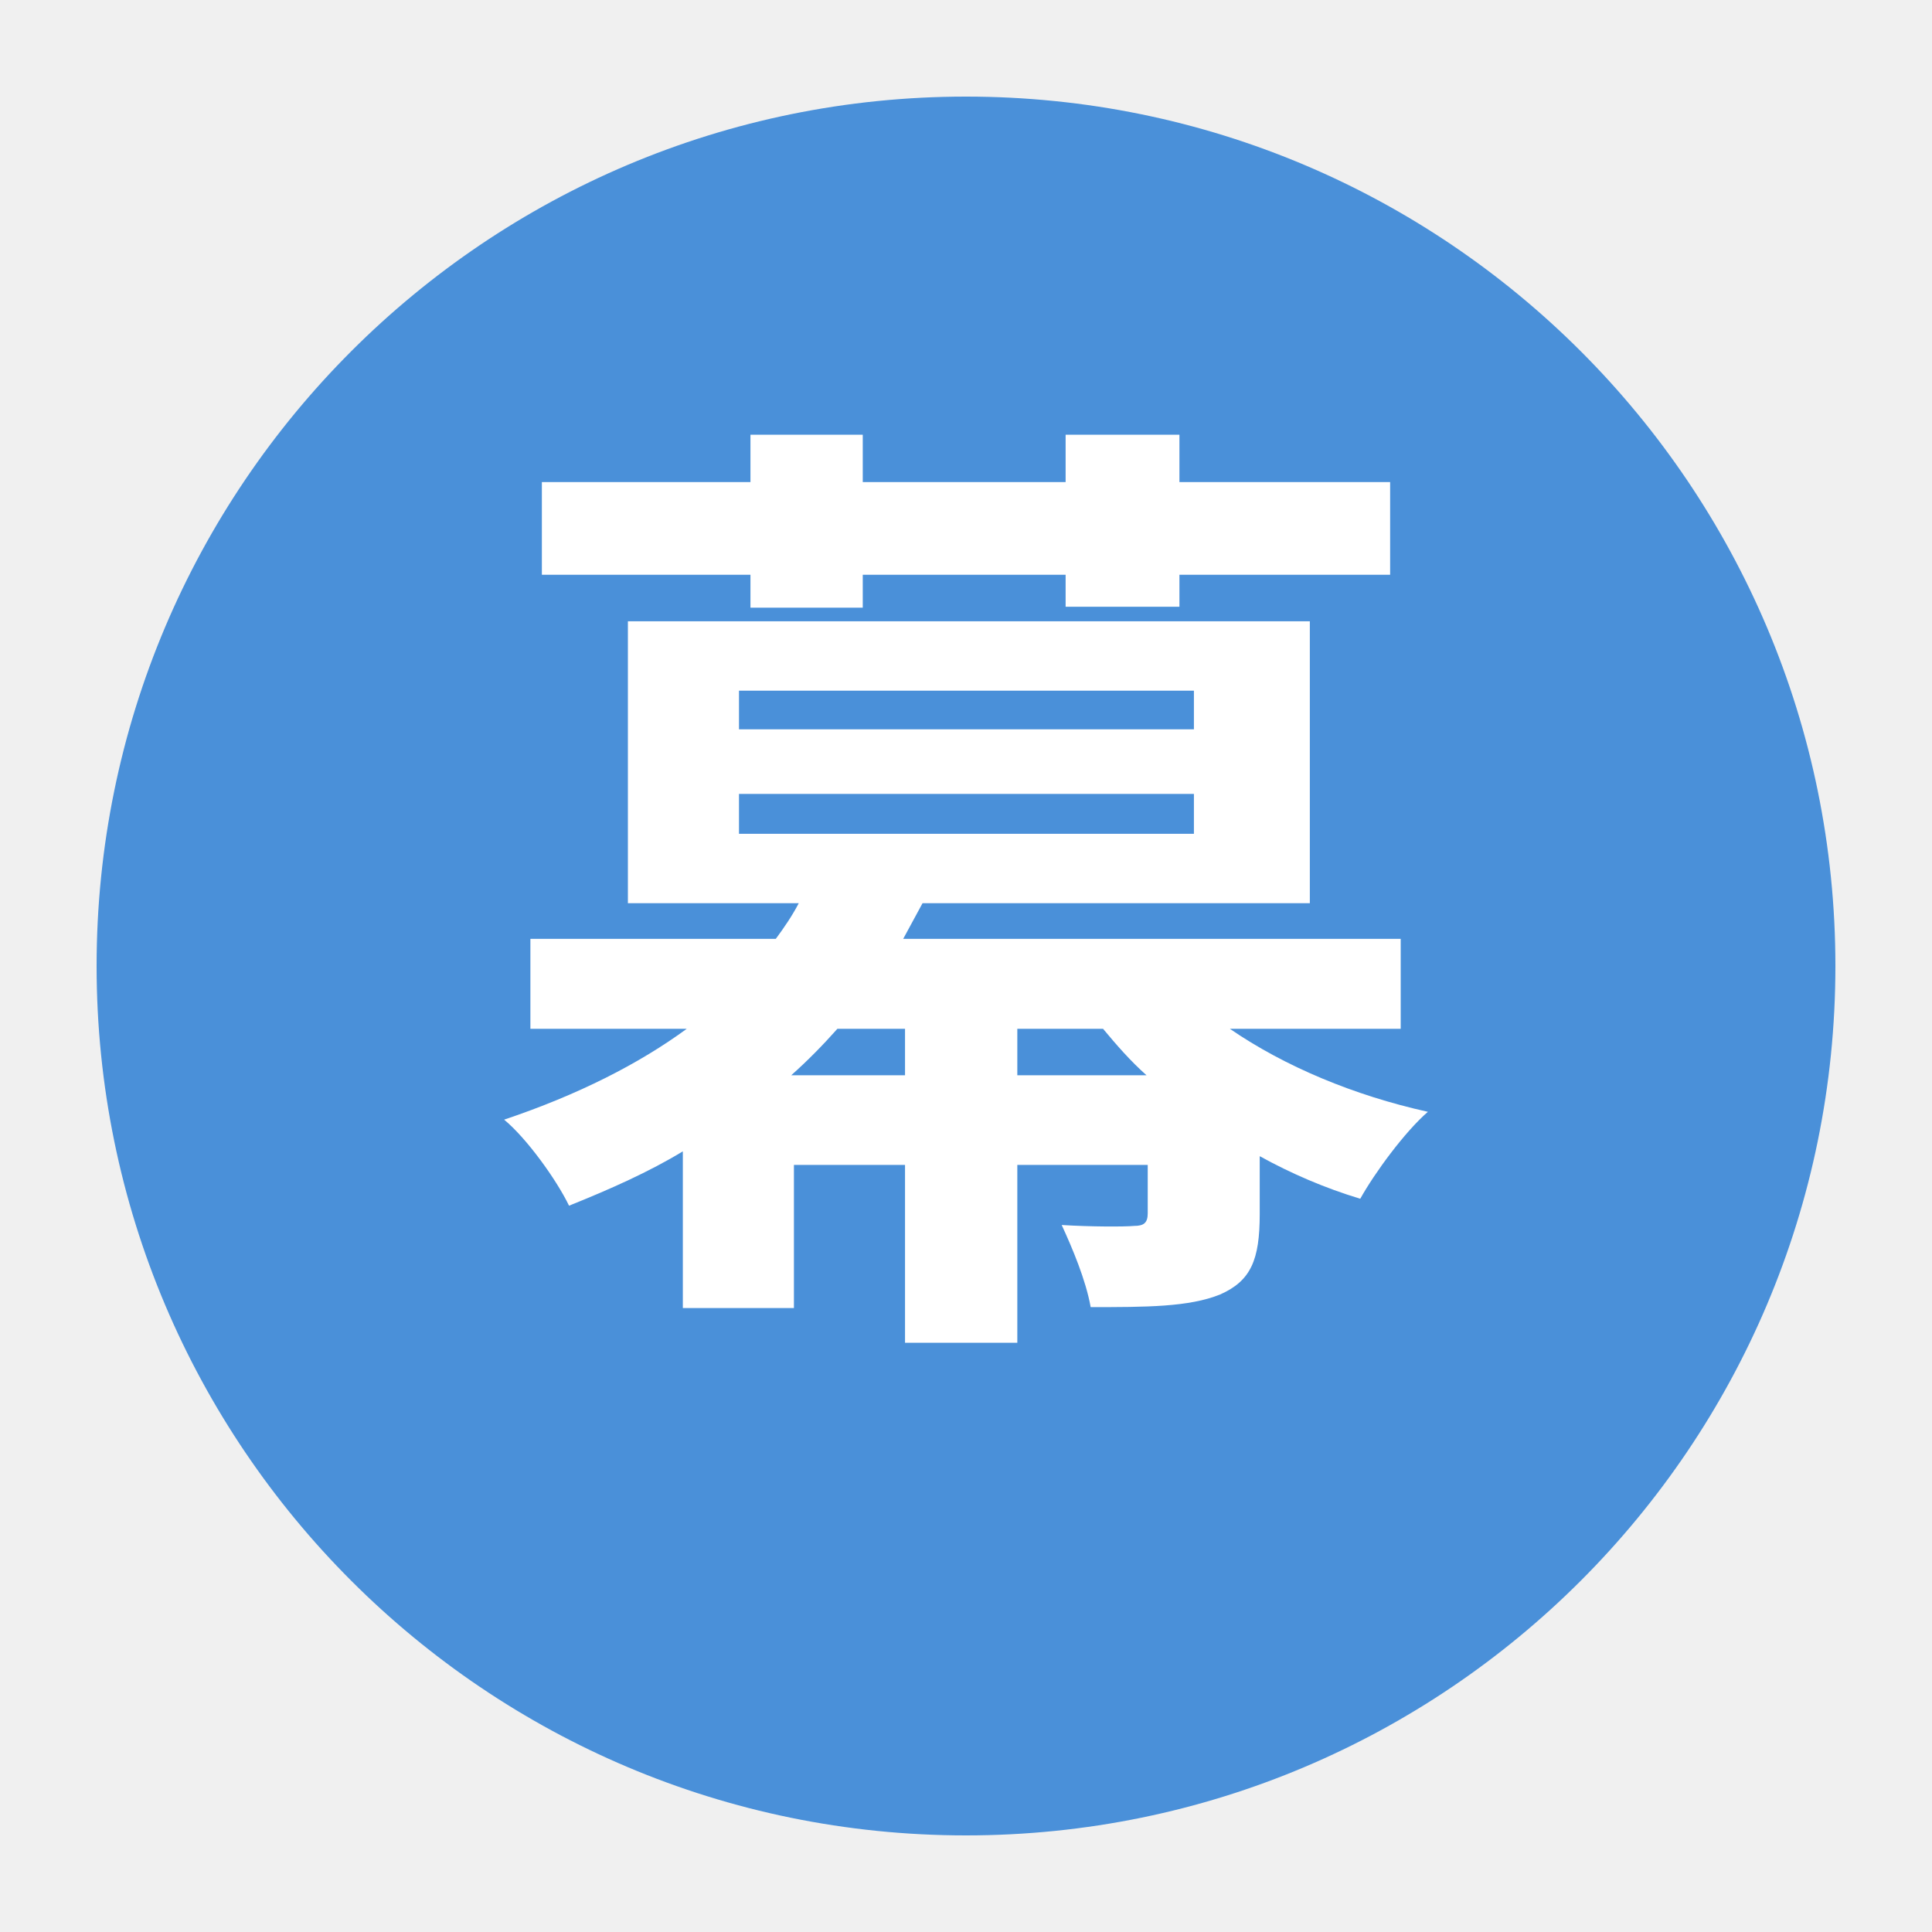
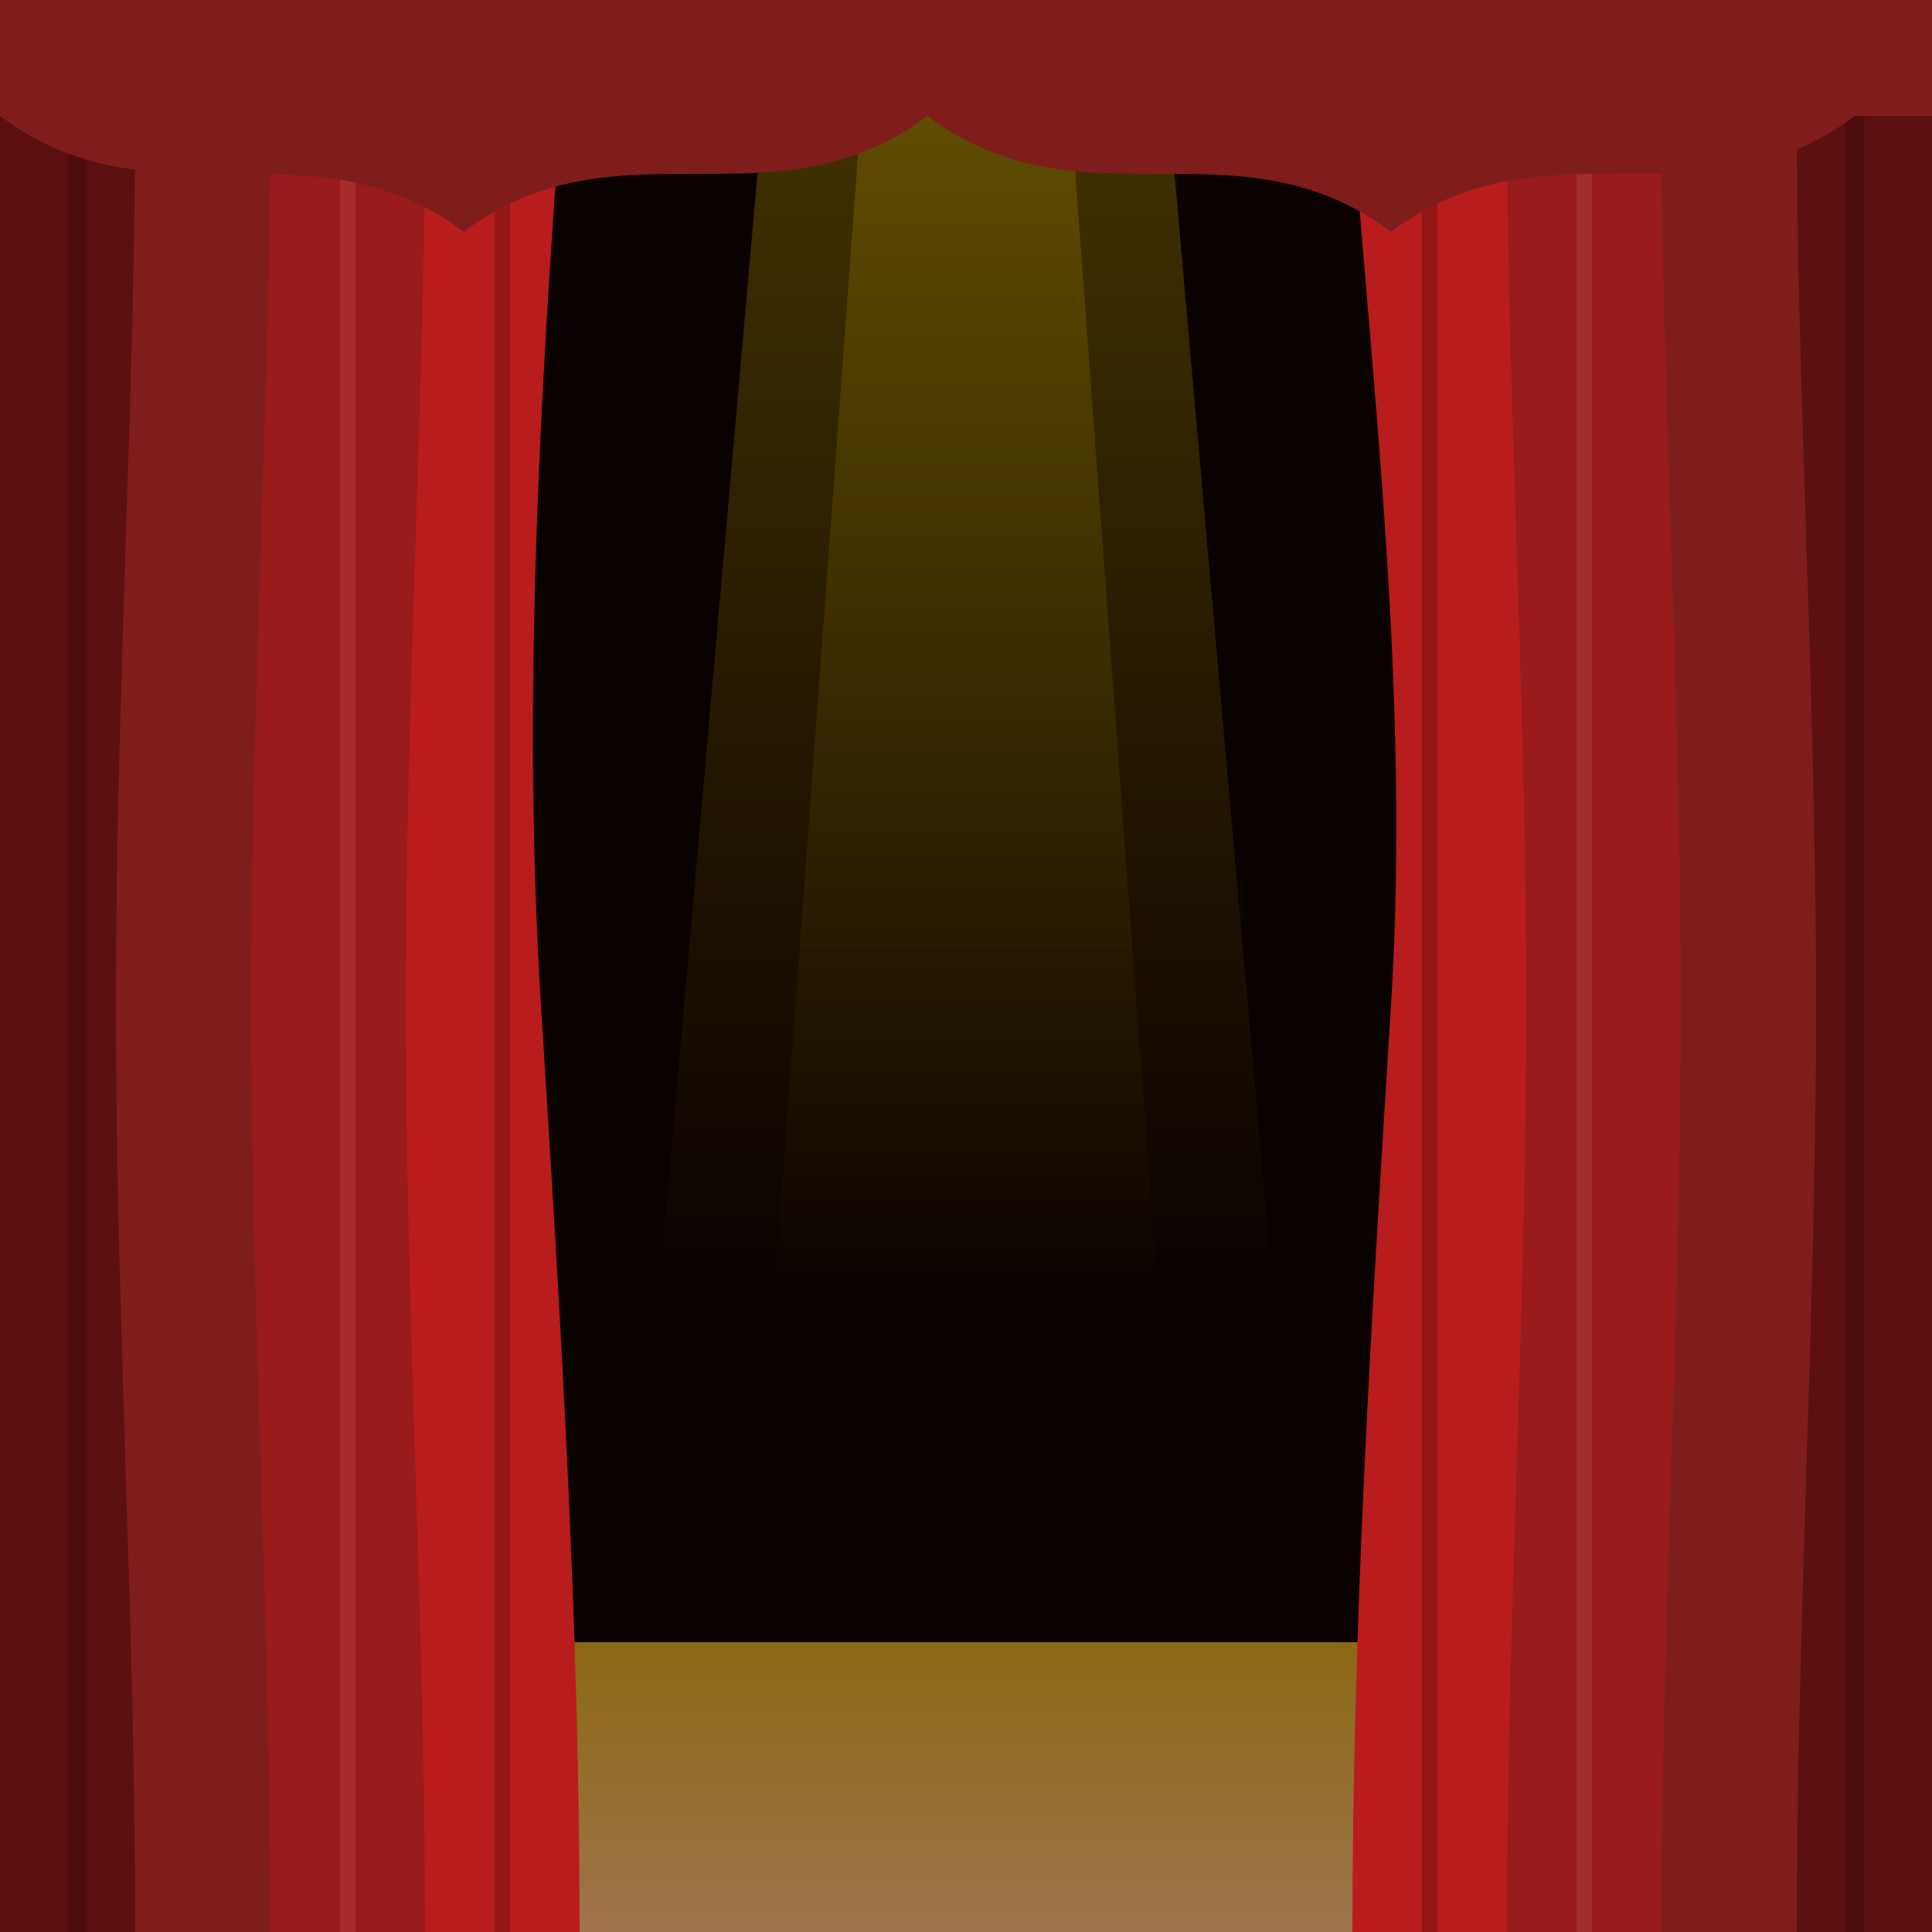
<svg xmlns="http://www.w3.org/2000/svg" viewBox="0 0 100 100">
-   <circle cx="50" cy="50" r="45" fill="#4A90D9" />
-   <text x="50" y="65" font-size="50" text-anchor="middle" fill="white" font-family="sans-serif" font-weight="bold">幕</text>
+   <defs>
+     <linearGradient id="beam" x1="0" y1="0" x2="0" y2="1">
+       <stop offset="0%" stop-color="#FFD700" stop-opacity="0.7" />
+       <stop offset="100%" stop-color="#FFD700" stop-opacity="0" />
+     </linearGradient>
+     <linearGradient id="stage" x1="0" y1="0" x2="0" y2="1">
+       <stop offset="0%" stop-color="#8B6914" />
+       <stop offset="100%" stop-color="#A0734C" />
+     </linearGradient>
+   </defs>
+   <rect width="100" height="100" fill="#0A0101" />
+   <rect x="0" y="85" width="100" height="15" fill="url(#stage)" />
+   <polygon points="40,0 60,0 66,68 34,68" fill="url(#beam)" opacity="0.35" />
+   <polygon points="45,0 55,0 60,68 40,68" fill="url(#beam)" opacity="0.25" />
+   <path d="M0,0 L0,100 L30,100 C30,84 29,68 28,52 C27,36 28,20 29,6 L29,0 Z" fill="#B91C1C" />
+   <path d="M0,0 L0,100 L22,100 C22,84 21,68 21,52 C21,36 22,20 22,6 L22,0 Z" fill="#991B1B" />
+   <path d="M0,0 L0,100 L14,100 C14,84 13,68 13,52 C13,36 14,20 14,6 L14,0 Z" fill="#7F1D1D" />
+   <path d="M0,0 L0,100 L7,100 C7,84 6,68 6,52 C6,36 7,20 7,6 L7,0 Z" fill="#5C1010" />
+   <path d="M4,0 L4,100" fill="none" stroke="#3D0A0A" stroke-width="1" opacity="0.5" />
+   <path d="M18,0 L18,100" fill="none" stroke="#D4736A" stroke-width="0.8" opacity="0.2" />
+   <path d="M26,0 L26,100" fill="none" stroke="#3D0A0A" stroke-width="0.8" opacity="0.3" />
+   <path d="M100,0 L100,100 L70,100 C70,84 71,68 72,52 C73,36 71,20 70,6 L70,0 Z" fill="#B91C1C" />
+   <path d="M100,0 L100,100 L78,100 C78,84 79,68 79,52 C79,36 78,20 78,6 L78,0 Z" fill="#991B1B" />
+   <path d="M100,0 L100,100 L86,100 C86,84 87,68 87,52 C87,36 86,20 86,6 L86,0 Z" fill="#7F1D1D" />
+   <path d="M100,0 L100,100 L93,100 C93,84 94,68 94,52 C94,36 93,20 93,6 L93,0 Z" fill="#5C1010" />
+   <path d="M96,0 L96,100" fill="none" stroke="#3D0A0A" stroke-width="1" opacity="0.5" />
+   <path d="M82,0 L82,100" fill="none" stroke="#D4736A" stroke-width="0.8" opacity="0.2" />
+   <path d="M74,0 L74,100" fill="none" stroke="#3D0A0A" stroke-width="0.8" opacity="0.3" />
+   <rect x="0" y="0" width="100" height="6" fill="#5C1010" />
+   <path d="M0,6 C8,12 16,6 24,12 C32,6 40,12 48,6 C56,12 64,6 72,12 C80,6 88,12 96,6 L100,6 L100,0 L0,0 Z" fill="#7F1D1D" />
</svg>
